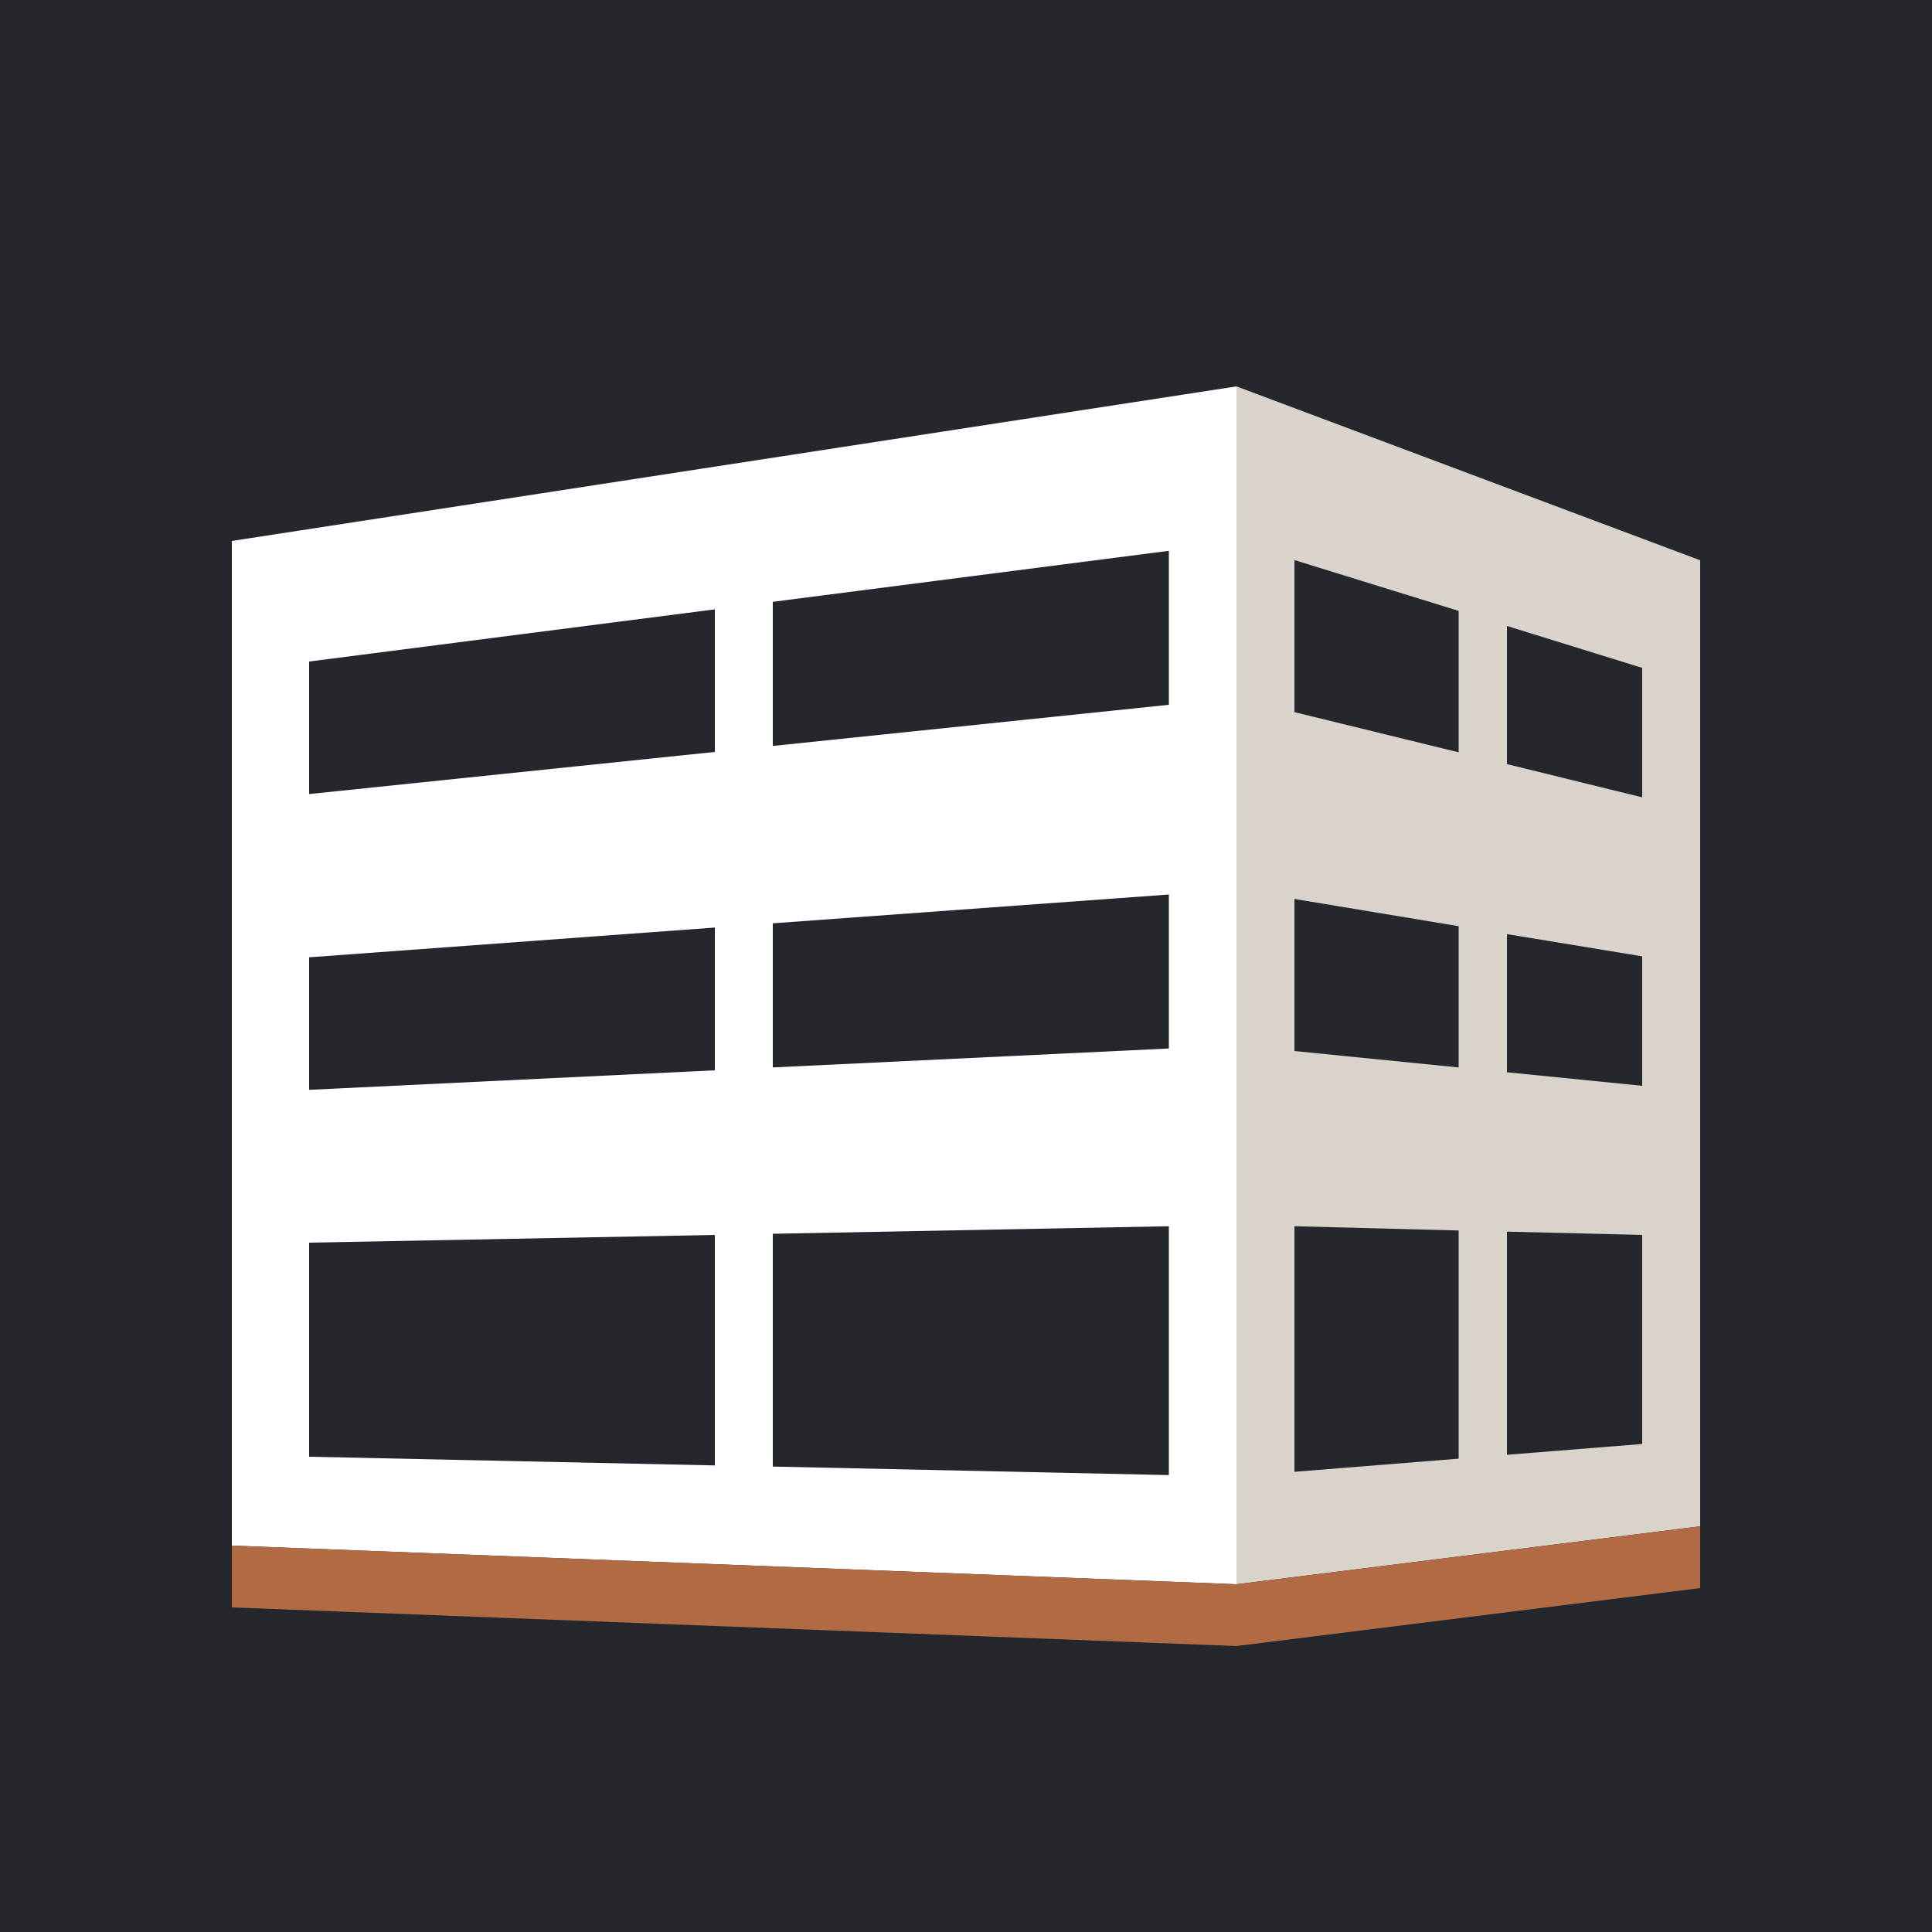
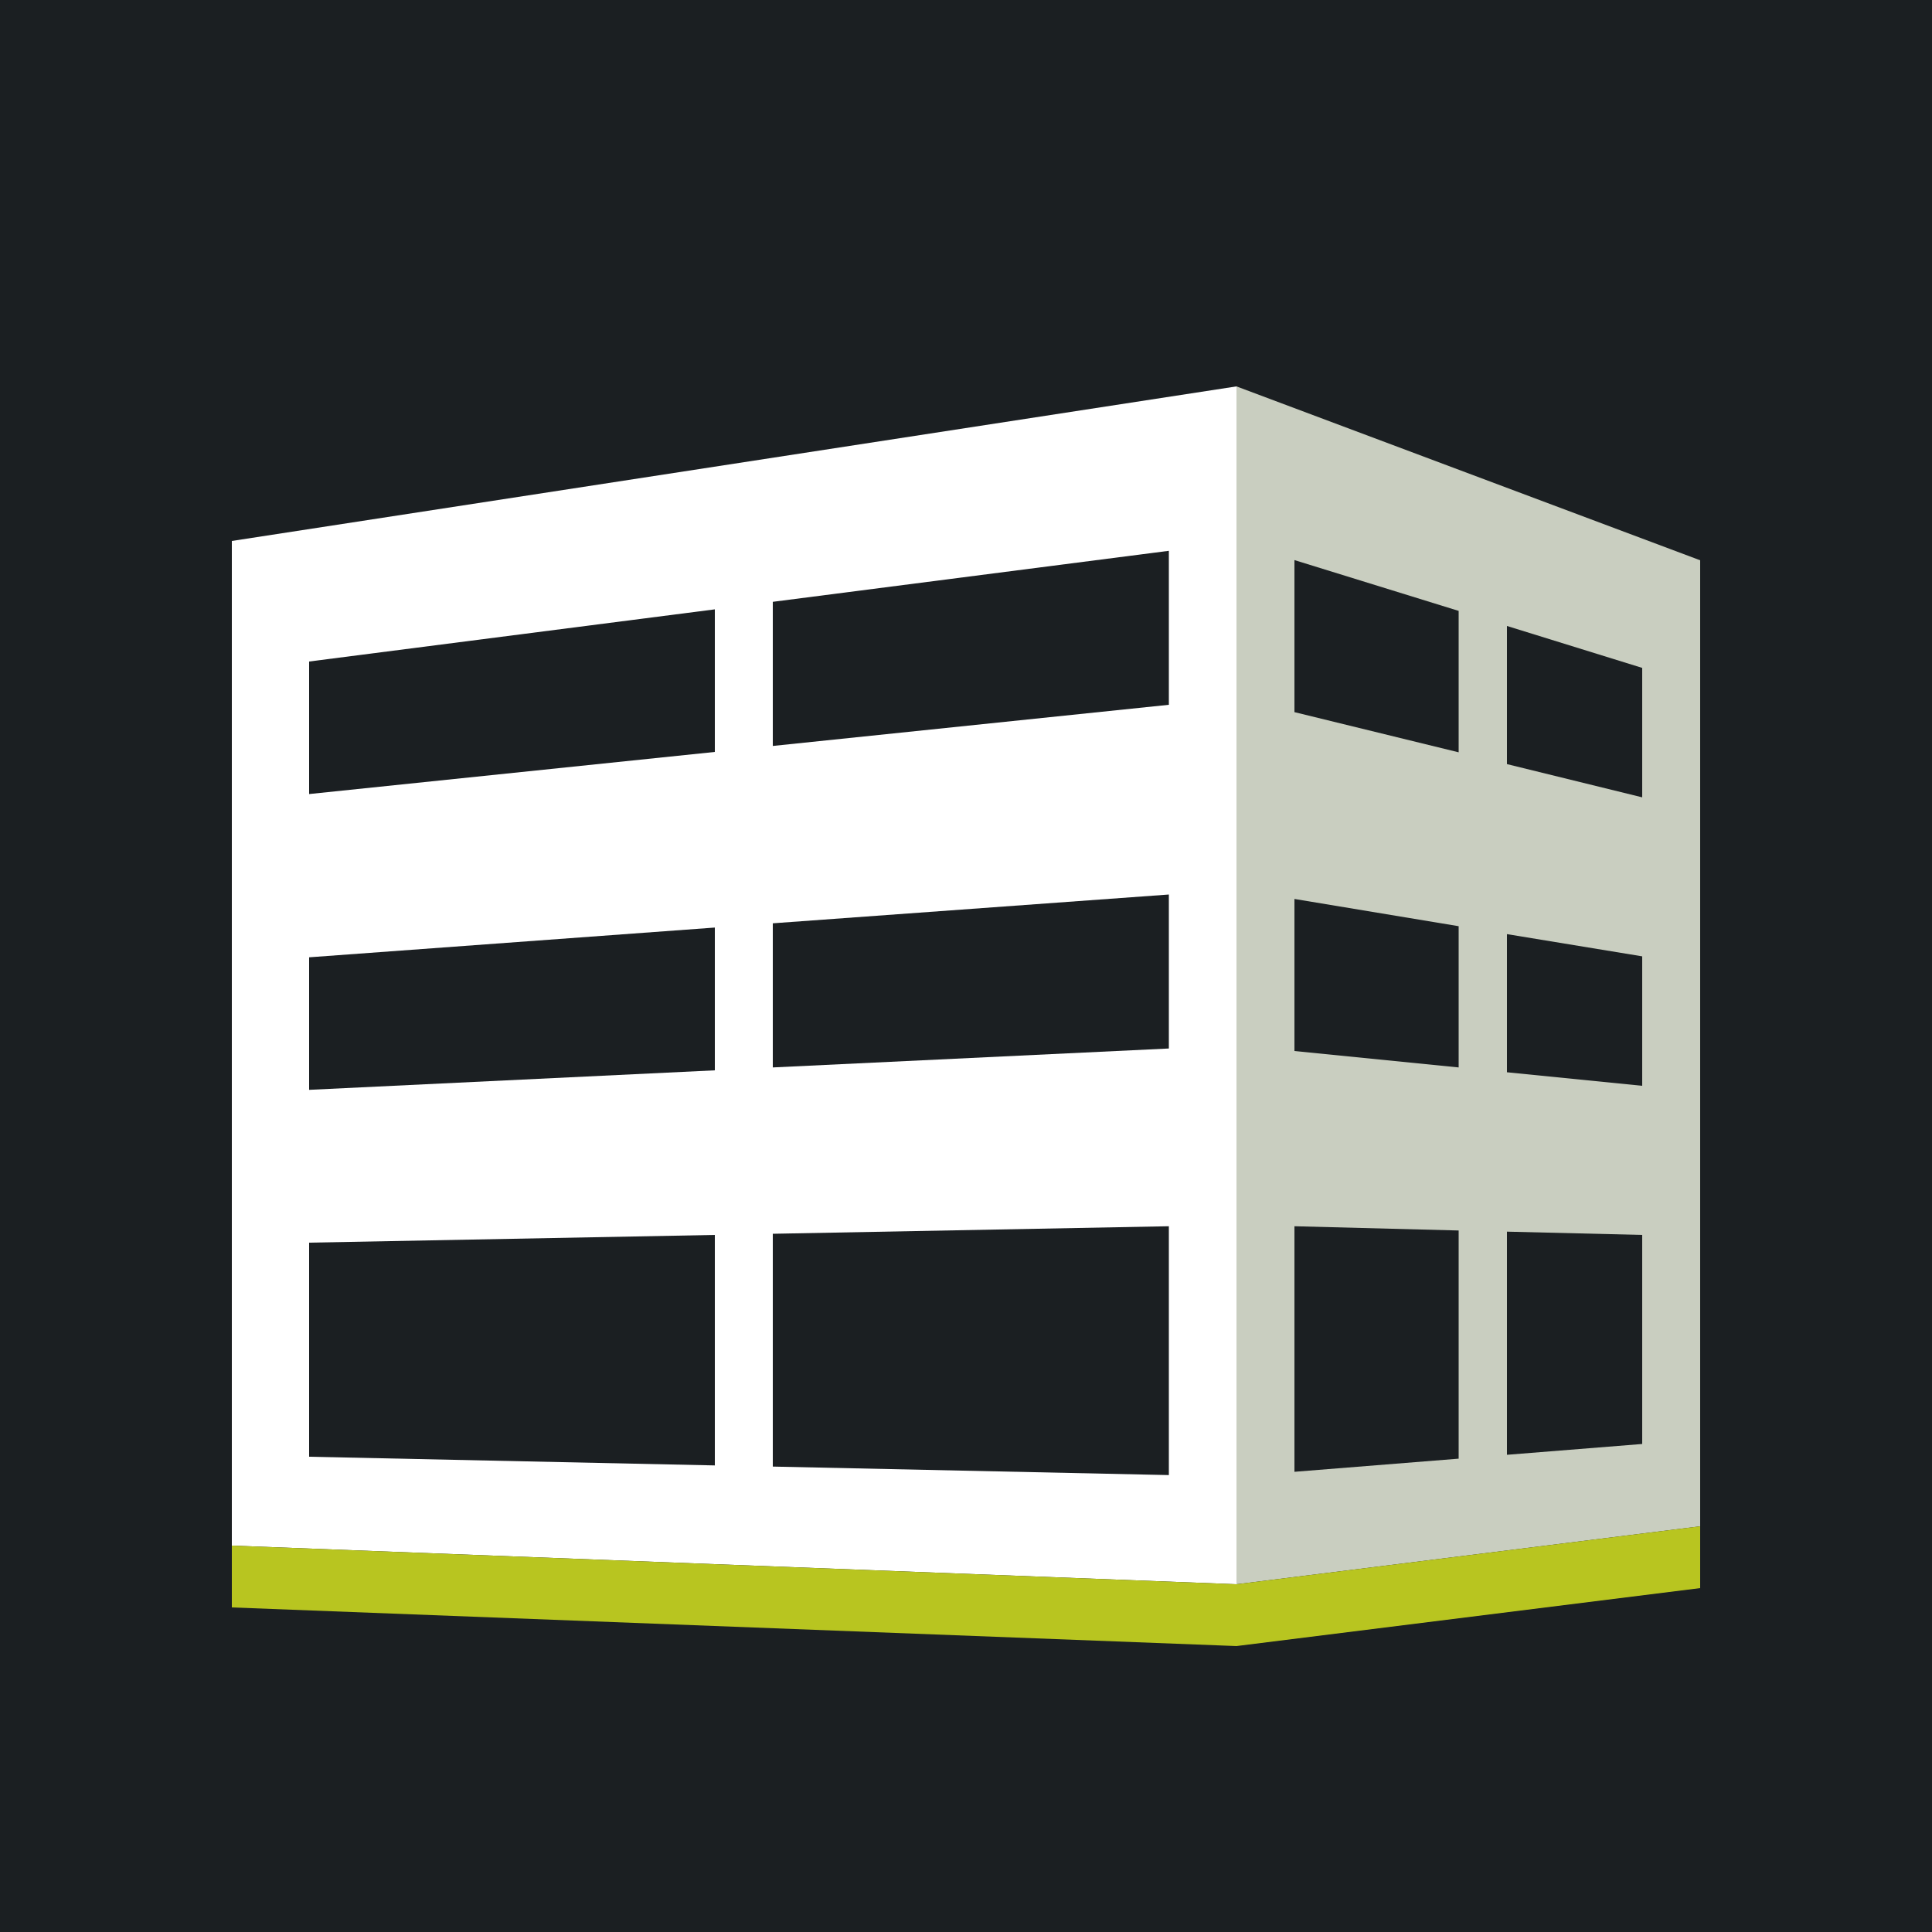
<svg xmlns="http://www.w3.org/2000/svg" viewBox="0 0 100 100">
-   <rect width="100" height="100" fill="#24282D" />
+   <rect width="100" height="100" fill="#1B1F22" />
  <polygon points="12,28.0 64,20.0 64,82.0 12,80.0" fill="#FFFFFF" />
-   <polygon points="64,20.0 88,29.0 88,79.0 64,82.0" fill="#D9D3CA" />
-   <polygon points="16.00,34.24 37.00,31.54 37.00,38.92 16.00,41.10" fill="#24282D" />
-   <polygon points="40.00,31.15 60.50,28.51 60.50,36.48 40.00,38.61" fill="#24282D" />
-   <polygon points="67.00,28.99 75.50,31.62 75.50,38.94 67.00,36.86" fill="#24282D" />
-   <polygon points="78.00,32.40 85.00,34.57 85.00,41.27 78.00,39.55" fill="#24282D" />
-   <polygon points="16.00,49.55 37.00,48.01 37.00,55.40 16.00,56.41" fill="#24282D" />
-   <polygon points="40.00,47.79 60.50,46.30 60.50,54.27 40.00,55.25" fill="#24282D" />
-   <polygon points="67.00,46.53 75.50,47.94 75.50,55.25 67.00,54.40" fill="#24282D" />
-   <polygon points="78.00,48.35 85.00,49.50 85.00,56.20 78.00,55.50" fill="#24282D" />
-   <polygon points="16.00,64.32 37.00,63.92 37.00,75.85 16.00,75.40" fill="#24282D" />
-   <polygon points="40.00,63.86 60.50,63.47 60.50,76.35 40.00,75.91" fill="#24282D" />
-   <polygon points="67.00,63.47 75.50,63.69 75.50,75.50 67.00,76.18" fill="#24282D" />
-   <polygon points="78.00,63.75 85.00,63.92 85.00,74.74 78.00,75.30" fill="#24282D" />
-   <polygon points="12,80.0 64,82.0 88,79.0 88,82.2 64,85.2 12,83.2" fill="#B06A44" />
+   <polygon points="64,20.0 88,29.0 88,79.0 64,82.0" fill="#C9CEC0" />
+   <polygon points="16.00,34.24 37.00,31.54 37.00,38.92 16.00,41.10" fill="#1B1F22" />
+   <polygon points="40.00,31.15 60.50,28.51 60.50,36.48 40.00,38.61" fill="#1B1F22" />
+   <polygon points="67.00,28.99 75.50,31.62 75.50,38.94 67.00,36.86" fill="#1B1F22" />
+   <polygon points="78.00,32.40 85.00,34.57 85.00,41.27 78.00,39.55" fill="#1B1F22" />
+   <polygon points="16.00,49.55 37.00,48.01 37.00,55.40 16.00,56.41" fill="#1B1F22" />
+   <polygon points="40.00,47.79 60.50,46.30 60.50,54.27 40.00,55.25" fill="#1B1F22" />
+   <polygon points="67.00,46.53 75.50,47.94 75.50,55.25 67.00,54.40" fill="#1B1F22" />
+   <polygon points="78.00,48.35 85.00,49.50 85.00,56.20 78.00,55.50" fill="#1B1F22" />
+   <polygon points="16.00,64.32 37.00,63.92 37.00,75.85 16.00,75.40" fill="#1B1F22" />
+   <polygon points="40.00,63.86 60.50,63.47 60.50,76.35 40.00,75.91" fill="#1B1F22" />
+   <polygon points="67.00,63.47 75.50,63.69 75.50,75.50 67.00,76.18" fill="#1B1F22" />
+   <polygon points="78.00,63.75 85.00,63.92 85.00,74.74 78.00,75.30" fill="#1B1F22" />
+   <polygon points="12,80.0 64,82.0 88,79.0 88,82.2 64,85.2 12,83.2" fill="#B8C520" />
</svg>
